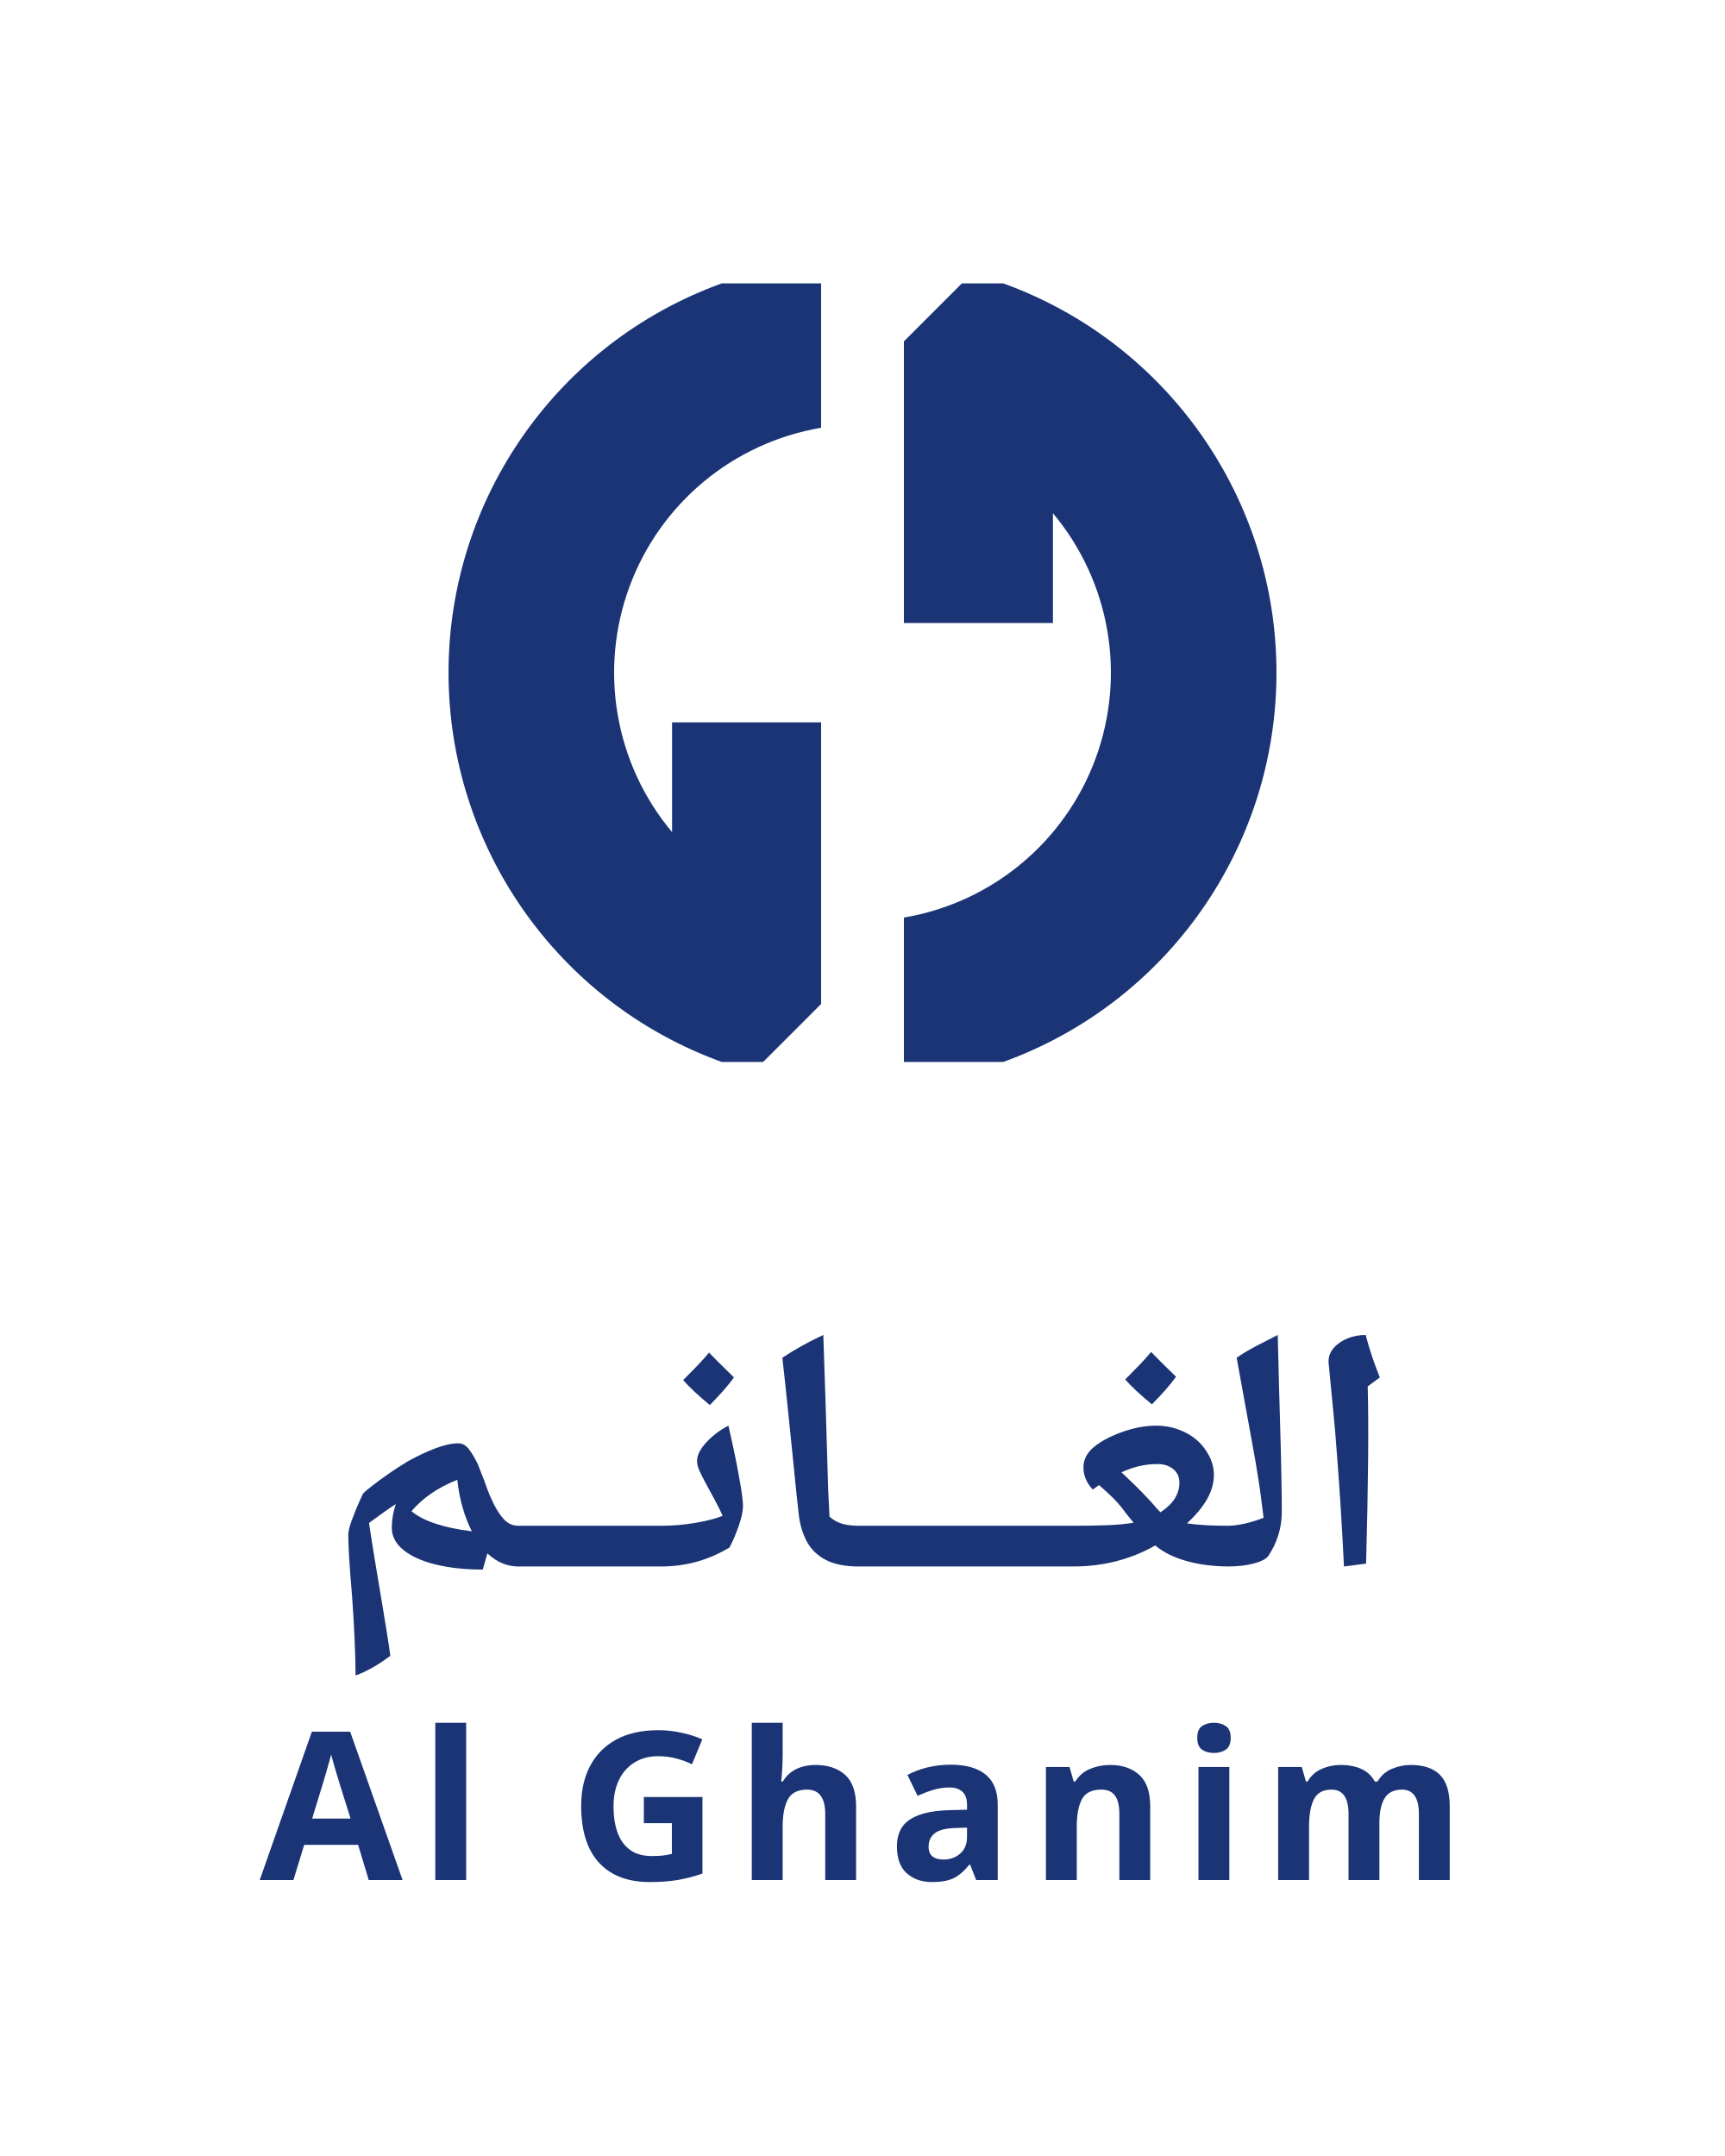
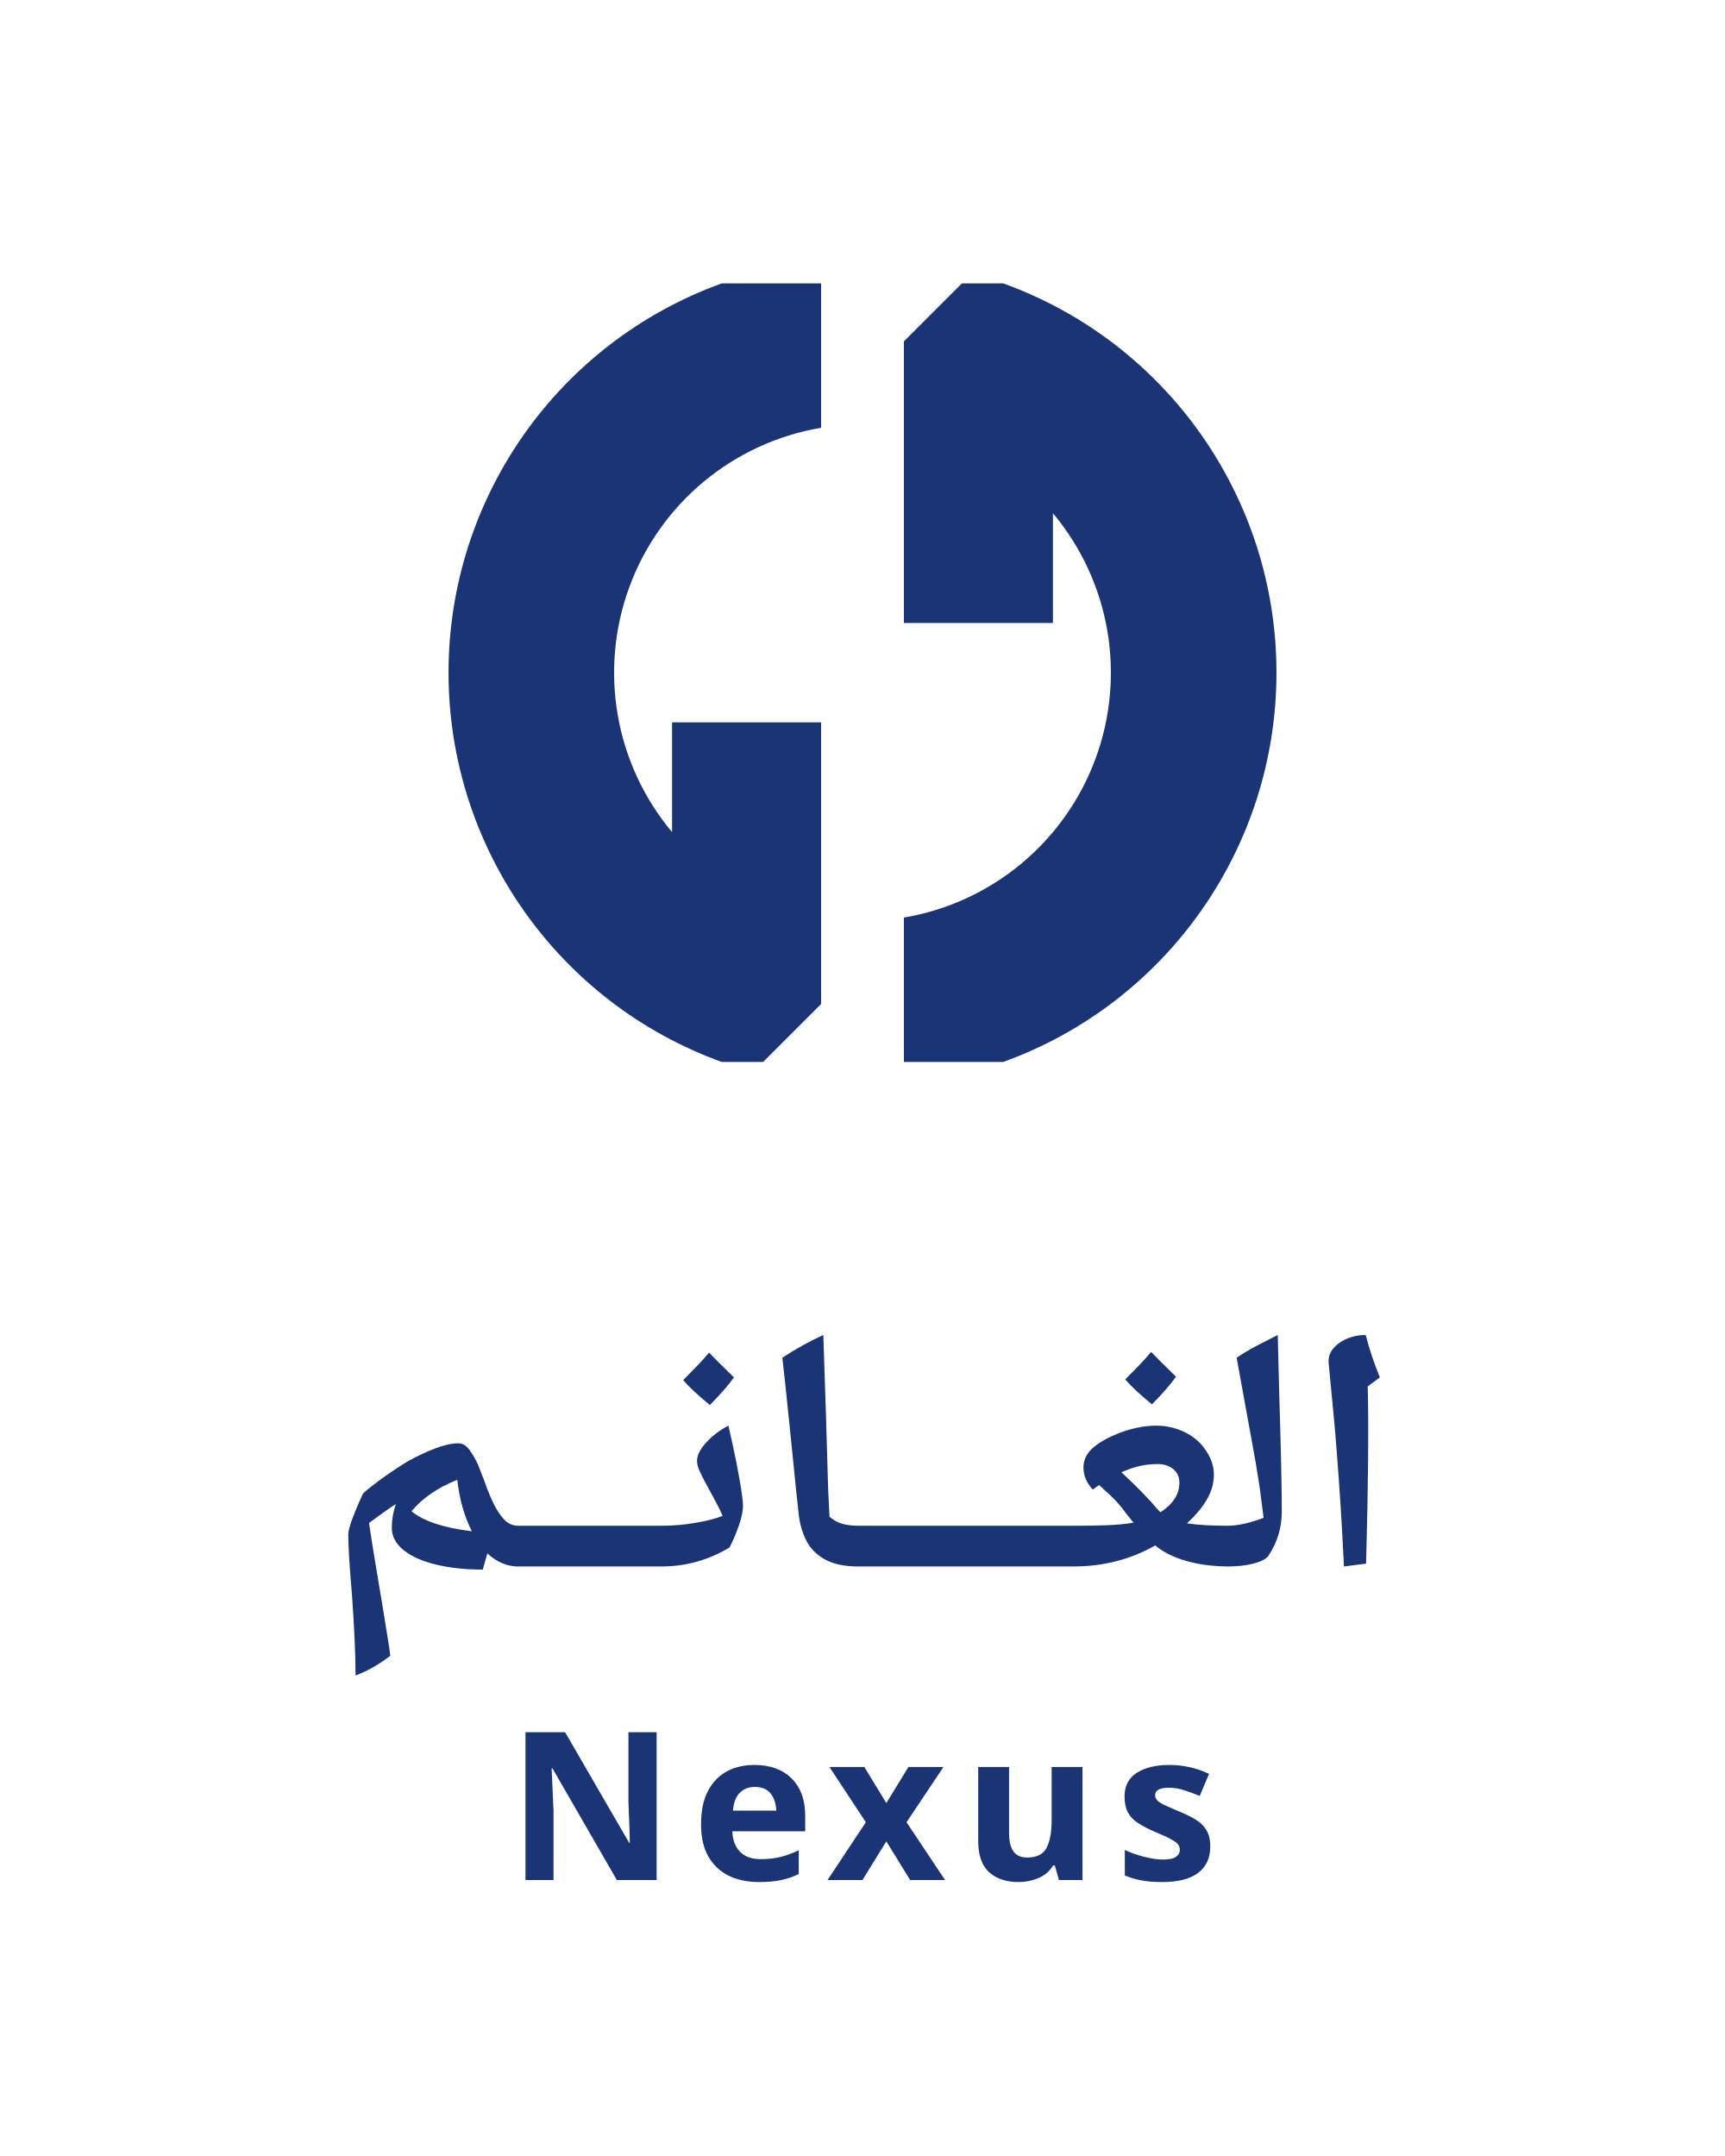
<svg xmlns="http://www.w3.org/2000/svg" viewBox="0 0 200 250" width="100%" height="100%">
  <defs>
    <style>
      .al-blue { fill: #1a3476; }
      .text-ar {
        font-family: 'Noto Naskh Arabic', 'Traditional Arabic', 'Segoe UI', Tahoma, sans-serif;
        font-size: 40px;
        font-weight: 700;
      }
      .text-en {
        font-family: 'Montserrat', 'Segoe UI', system-ui, sans-serif;
        font-size: 24px;
        font-weight: 700;
        letter-spacing: 0.08em;
      }
    </style>
  </defs>
  <g transform="translate(100, 78) scale(0.48)">
    <path class="al-blue" d="       M -10 -94.04       L -34 -94.04       A 100 100 0 0 0 -34 94.04       L -24 94.04       L -10 80.04       L -10 12       L -46 12       L -46 38.52       A 60 60 0 0 1 -10 -59.16       Z     " />
    <path class="al-blue" d="       M 10 94.04       L 34 94.04       A 100 100 0 0 0 34 -94.04       L 24 -94.04       L 10 -80.04       L 10 -12       L 46 -12       L 46 -38.52       A 60 60 0 0 1 10 59.16       Z     " />
  </g>
  <text x="100" y="182" class="al-blue text-ar" text-anchor="middle" direction="rtl" xml:lang="ar">الغـــانــم</text>
-   <text x="100" y="218" class="al-blue text-en" text-anchor="middle">Al Ghanim</text>
+   <text x="100" y="218" class="al-blue text-en" text-anchor="middle">Nexus</text>
</svg>
